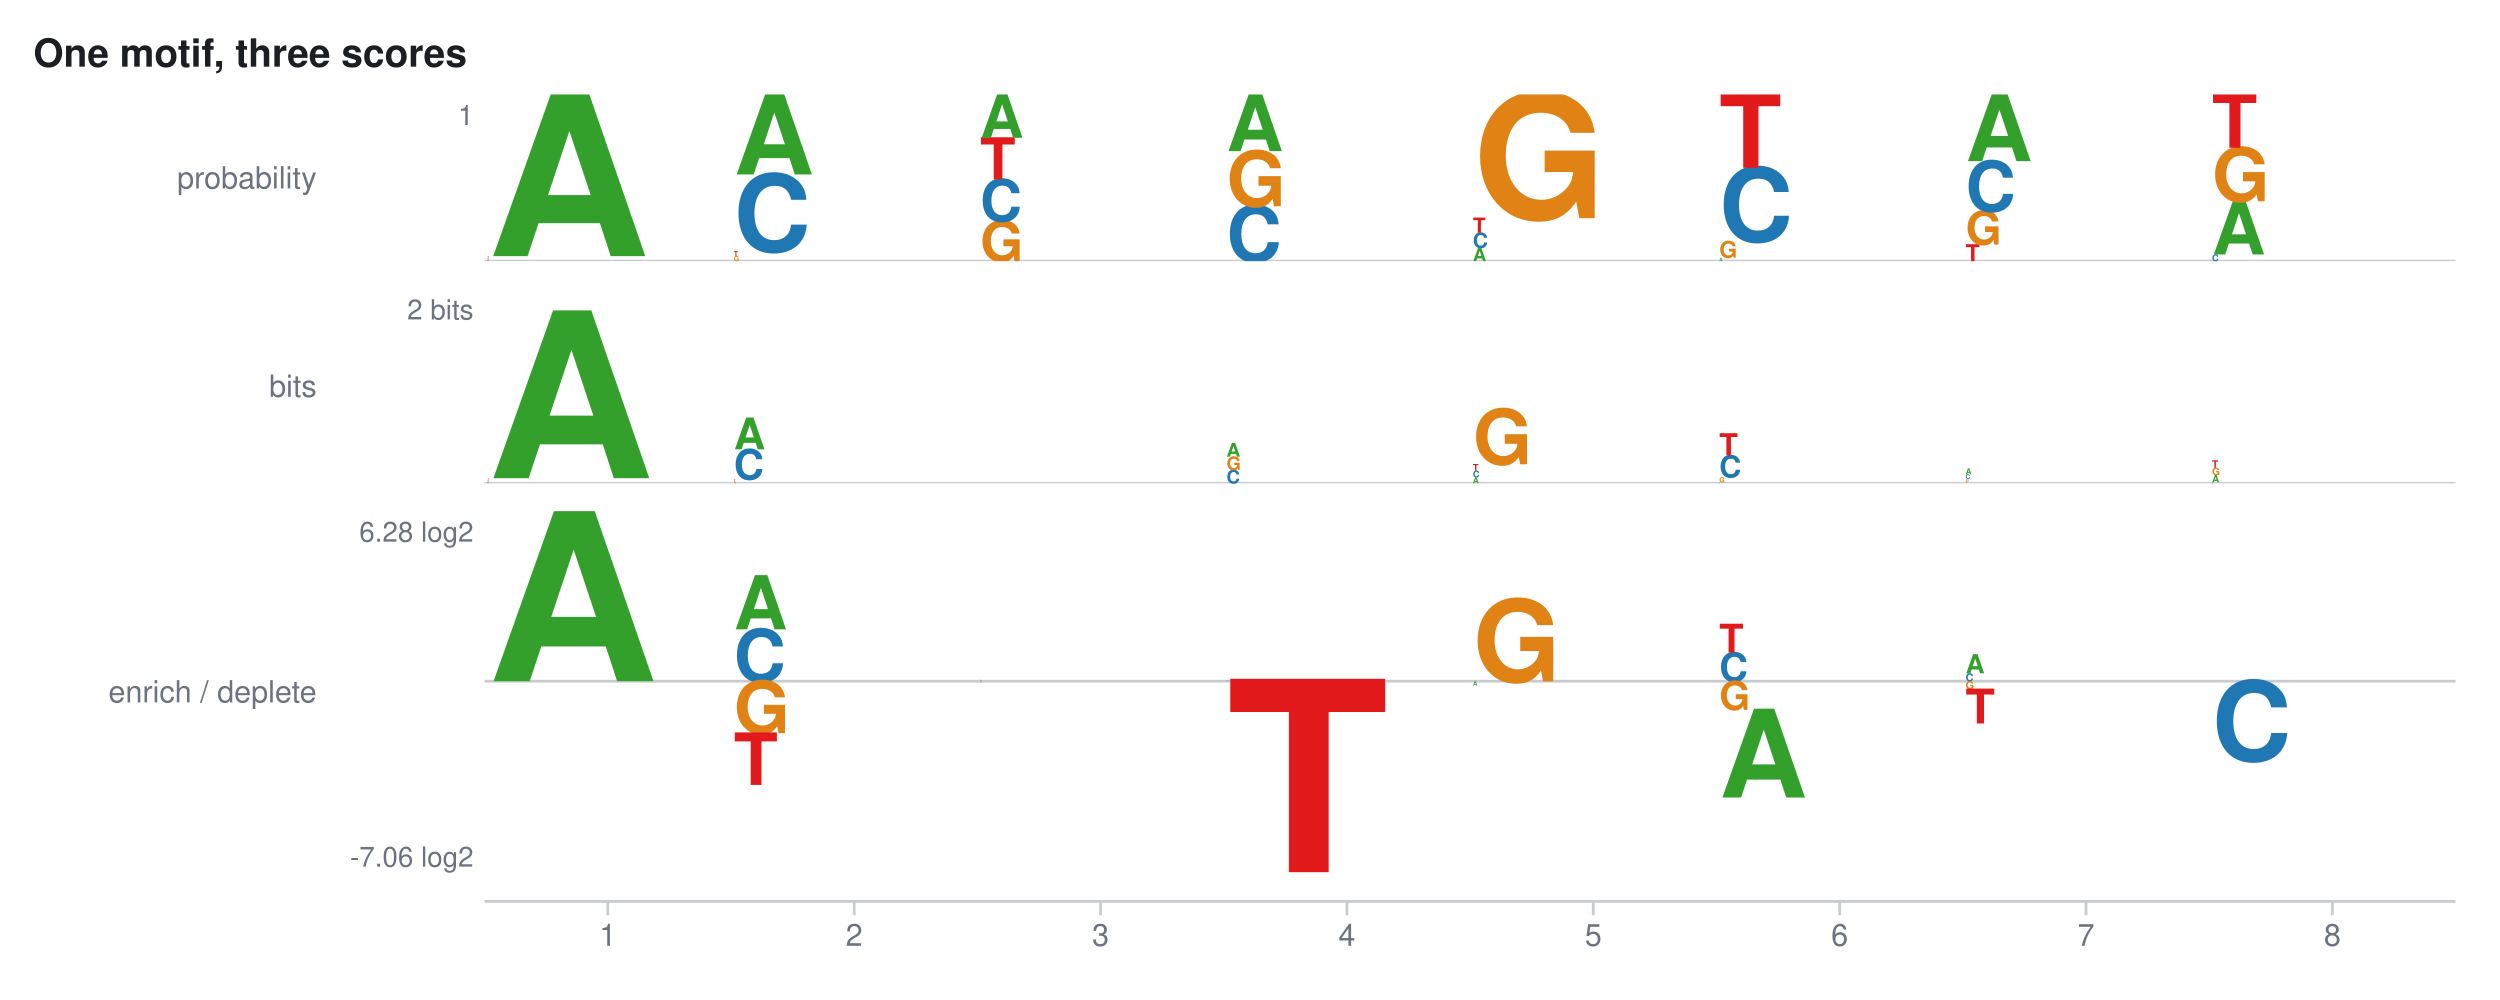
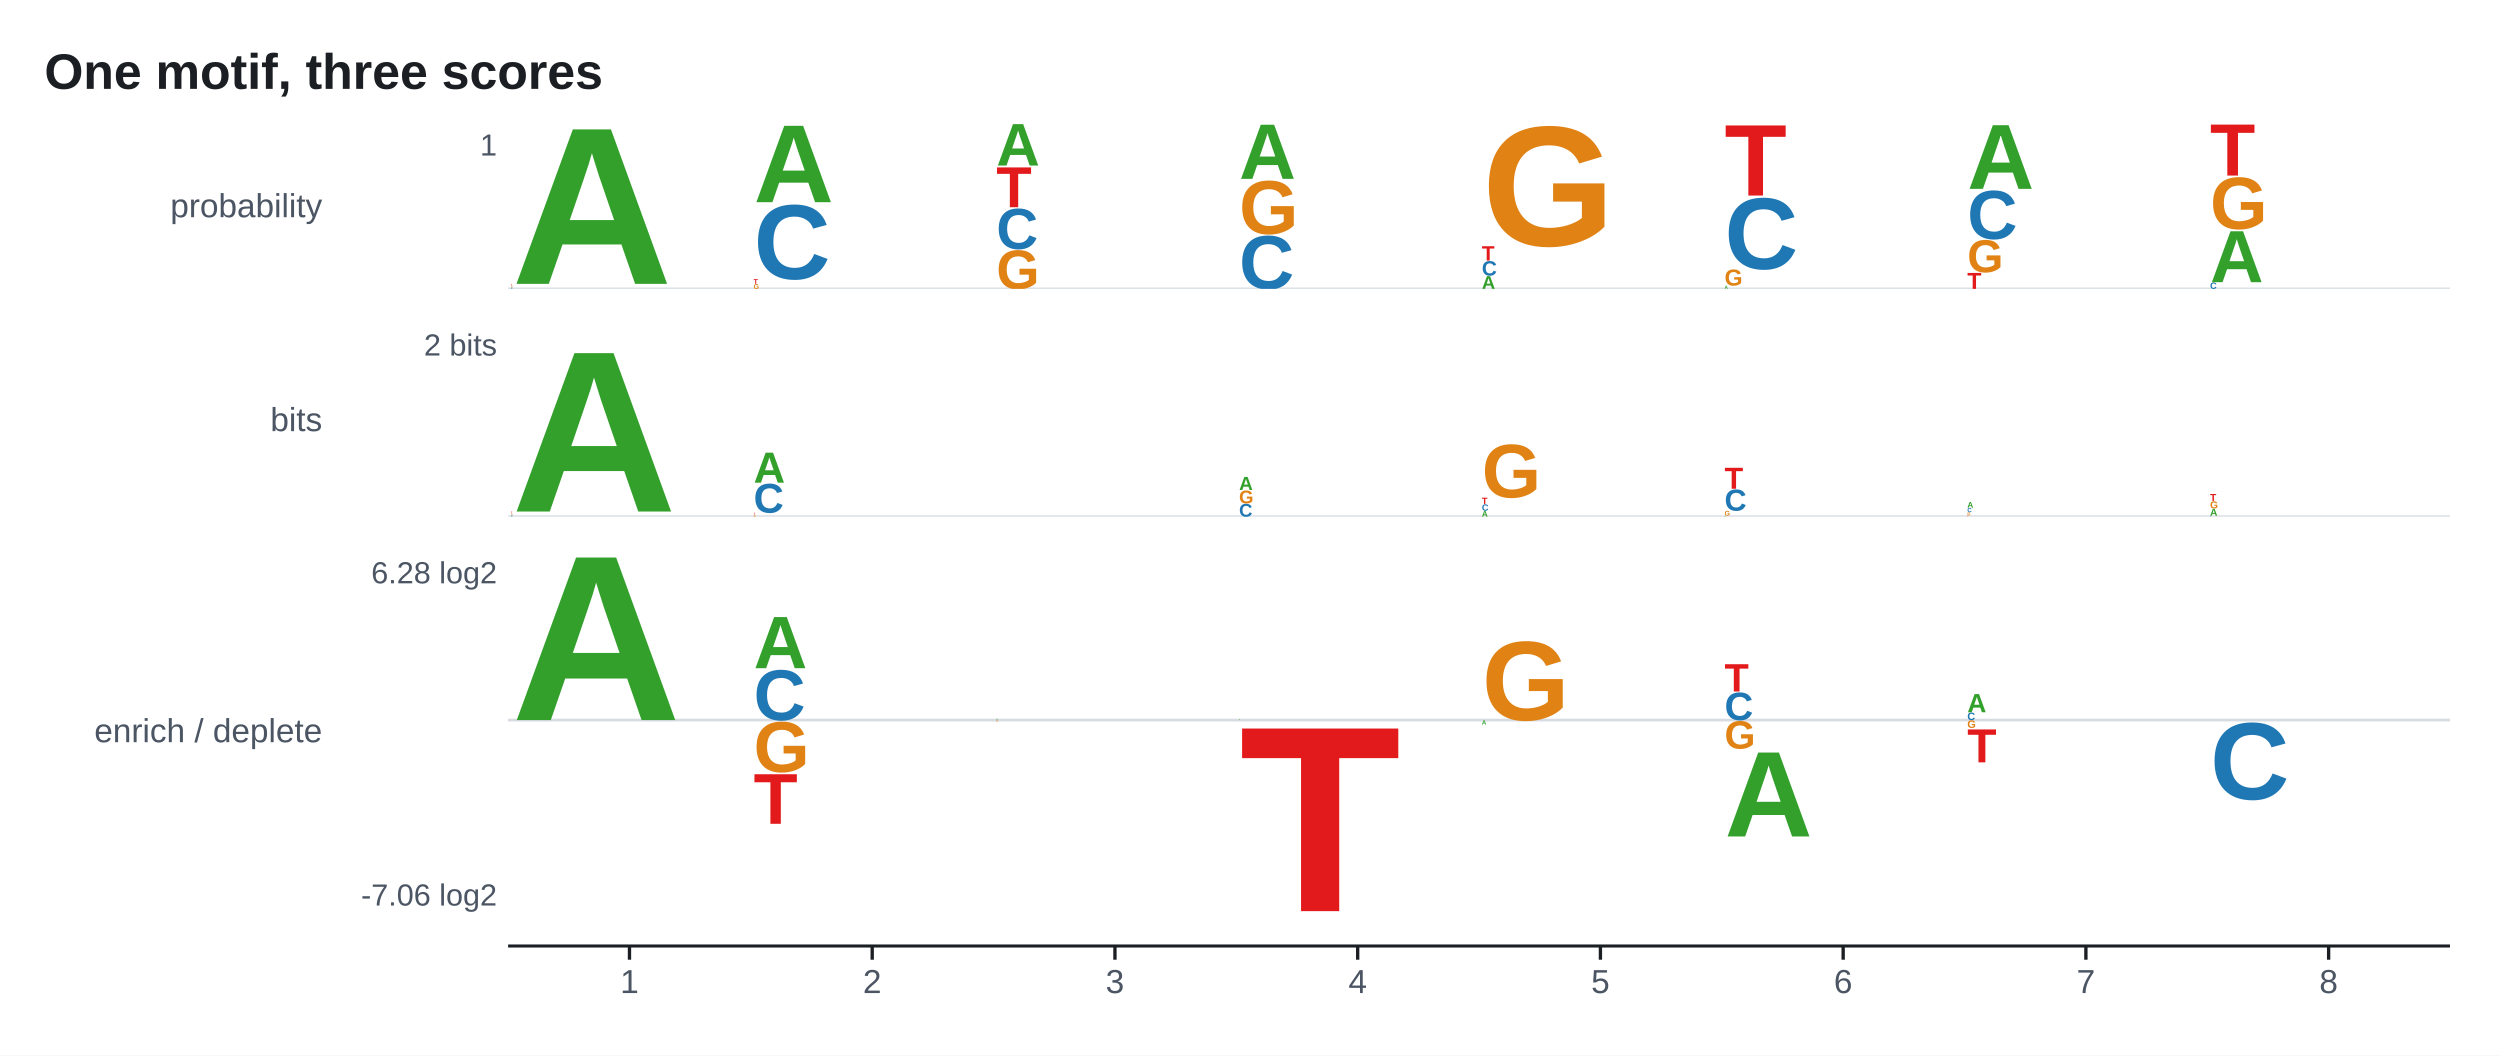
- <svg xmlns="http://www.w3.org/2000/svg" width="900" height="360" viewBox="0 0 900 360" font-family="Helvetica, Arial, sans-serif" role="img" aria-labelledby="karyon-title karyon-desc">
+ <svg xmlns="http://www.w3.org/2000/svg" width="900" height="380" viewBox="0 0 900 380" font-family="Liberation Sans, Arial, Helvetica, sans-serif" role="img" aria-labelledby="karyon-title karyon-desc">
  <defs>
    <clipPath id="karyon-clip-0">
-       <rect x="143.68" y="34" width="740.32" height="60" />
+       <rect x="149.848" y="44" width="732.152" height="60" />
    </clipPath>
    <clipPath id="karyon-clip-1">
-       <rect x="125.34" y="104" width="758.66" height="70" />
+       <rect x="129.674" y="116" width="752.326" height="70" />
    </clipPath>
    <clipPath id="karyon-clip-2">
-       <rect x="122" y="184" width="762" height="130" />
+       <rect x="126" y="198" width="756" height="130" />
    </clipPath>
    <clipPath id="karyon-clip-3">
-       <rect x="174.47" y="324" width="709.53" height="26" />
+       <rect x="182.917" y="340" width="699.083" height="26" />
    </clipPath>
  </defs>
-   <rect x="0" y="0" width="900" height="360" fill="#ffffff" />
-   <text x="12" y="24" fill="#1b1f23" font-size="14" text-anchor="start" font-weight="bold">One motif, three scores</text>
-   <text x="114" y="67.85" fill="#6b7280" font-size="11" text-anchor="end">probability</text>
+   <rect x="0" y="0" width="900" height="380" fill="#ffffff" />
+   <text x="16" y="32" fill="#1b1f23" font-size="18" text-anchor="start" font-weight="bold">One motif, three scores</text>
+   <text x="116" y="78.2" fill="#4b5563" font-size="12" text-anchor="end">probability</text>
  <g clip-path="url(#karyon-clip-0)">
-     <line x1="174.47" y1="94" x2="884" y2="94" stroke="#c8ccd1" stroke-width="1" />
+     <line x1="182.917" y1="104" x2="882" y2="104" stroke="#d7dce2" stroke-width="1" />
    <g>
-       <text x="175.47" y="94" font-size="0.833" fill="#1f78b4" textLength="86.691" lengthAdjust="spacingAndGlyphs" font-weight="bold">C</text>
-       <text x="175.47" y="93.4" font-size="0.833" fill="#e08214" textLength="86.691" lengthAdjust="spacingAndGlyphs" font-weight="bold">G</text>
-       <text x="175.47" y="92.8" font-size="0.833" fill="#e31a1c" textLength="86.691" lengthAdjust="spacingAndGlyphs" font-weight="bold">T</text>
-       <text x="175.47" y="92.2" font-size="80.833" fill="#33a02c" textLength="86.691" lengthAdjust="spacingAndGlyphs" font-weight="bold">A</text>
+       <text x="183.917" y="104" font-size="0.833" fill="#1f78b4" textLength="85.385" lengthAdjust="spacingAndGlyphs" font-weight="bold">C</text>
+       <text x="183.917" y="103.4" font-size="0.833" fill="#e08214" textLength="85.385" lengthAdjust="spacingAndGlyphs" font-weight="bold">G</text>
+       <text x="183.917" y="102.8" font-size="0.833" fill="#e31a1c" textLength="85.385" lengthAdjust="spacingAndGlyphs" font-weight="bold">T</text>
+       <text x="183.917" y="102.2" font-size="80.833" fill="#33a02c" textLength="85.385" lengthAdjust="spacingAndGlyphs" font-weight="bold">A</text>
    </g>
    <g>
-       <text x="264.161" y="94" font-size="2.5" fill="#e08214" textLength="86.691" lengthAdjust="spacingAndGlyphs" font-weight="bold">G</text>
-       <text x="264.161" y="92.2" font-size="2.5" fill="#e31a1c" textLength="86.691" lengthAdjust="spacingAndGlyphs" font-weight="bold">T</text>
-       <text x="264.161" y="90.4" font-size="38.333" fill="#1f78b4" textLength="86.691" lengthAdjust="spacingAndGlyphs" font-weight="bold">C</text>
-       <text x="264.161" y="62.8" font-size="40" fill="#33a02c" textLength="86.691" lengthAdjust="spacingAndGlyphs" font-weight="bold">A</text>
+       <text x="271.302" y="104" font-size="2.5" fill="#e08214" textLength="85.385" lengthAdjust="spacingAndGlyphs" font-weight="bold">G</text>
+       <text x="271.302" y="102.2" font-size="2.5" fill="#e31a1c" textLength="85.385" lengthAdjust="spacingAndGlyphs" font-weight="bold">T</text>
+       <text x="271.302" y="100.4" font-size="38.333" fill="#1f78b4" textLength="85.385" lengthAdjust="spacingAndGlyphs" font-weight="bold">C</text>
+       <text x="271.302" y="72.8" font-size="40" fill="#33a02c" textLength="85.385" lengthAdjust="spacingAndGlyphs" font-weight="bold">A</text>
    </g>
    <g>
-       <text x="352.852" y="94" font-size="20" fill="#e08214" textLength="86.691" lengthAdjust="spacingAndGlyphs" font-weight="bold">G</text>
-       <text x="352.852" y="79.6" font-size="20.833" fill="#1f78b4" textLength="86.691" lengthAdjust="spacingAndGlyphs" font-weight="bold">C</text>
-       <text x="352.852" y="64.6" font-size="20.833" fill="#e31a1c" textLength="86.691" lengthAdjust="spacingAndGlyphs" font-weight="bold">T</text>
-       <text x="352.852" y="49.6" font-size="21.667" fill="#33a02c" textLength="86.691" lengthAdjust="spacingAndGlyphs" font-weight="bold">A</text>
+       <text x="358.688" y="104" font-size="20" fill="#e08214" textLength="85.385" lengthAdjust="spacingAndGlyphs" font-weight="bold">G</text>
+       <text x="358.688" y="89.6" font-size="20.833" fill="#1f78b4" textLength="85.385" lengthAdjust="spacingAndGlyphs" font-weight="bold">C</text>
+       <text x="358.688" y="74.6" font-size="20.833" fill="#e31a1c" textLength="85.385" lengthAdjust="spacingAndGlyphs" font-weight="bold">T</text>
+       <text x="358.688" y="59.6" font-size="21.667" fill="#33a02c" textLength="85.385" lengthAdjust="spacingAndGlyphs" font-weight="bold">A</text>
    </g>
    <g>
-       <text x="441.544" y="94" font-size="27.5" fill="#1f78b4" textLength="86.691" lengthAdjust="spacingAndGlyphs" font-weight="bold">C</text>
-       <text x="441.544" y="74.2" font-size="27.5" fill="#e08214" textLength="86.691" lengthAdjust="spacingAndGlyphs" font-weight="bold">G</text>
-       <text x="441.544" y="54.4" font-size="28.333" fill="#33a02c" textLength="86.691" lengthAdjust="spacingAndGlyphs" font-weight="bold">A</text>
+       <text x="446.073" y="104" font-size="27.5" fill="#1f78b4" textLength="85.385" lengthAdjust="spacingAndGlyphs" font-weight="bold">C</text>
+       <text x="446.073" y="84.2" font-size="27.5" fill="#e08214" textLength="85.385" lengthAdjust="spacingAndGlyphs" font-weight="bold">G</text>
+       <text x="446.073" y="64.4" font-size="28.333" fill="#33a02c" textLength="85.385" lengthAdjust="spacingAndGlyphs" font-weight="bold">A</text>
    </g>
    <g>
-       <text x="530.235" y="94" font-size="6.667" fill="#33a02c" textLength="86.691" lengthAdjust="spacingAndGlyphs" font-weight="bold">A</text>
-       <text x="530.235" y="89.2" font-size="7.5" fill="#1f78b4" textLength="86.691" lengthAdjust="spacingAndGlyphs" font-weight="bold">C</text>
-       <text x="530.235" y="83.8" font-size="7.5" fill="#e31a1c" textLength="86.691" lengthAdjust="spacingAndGlyphs" font-weight="bold">T</text>
-       <text x="530.235" y="78.4" font-size="61.667" fill="#e08214" textLength="86.691" lengthAdjust="spacingAndGlyphs" font-weight="bold">G</text>
+       <text x="533.459" y="104" font-size="6.667" fill="#33a02c" textLength="85.385" lengthAdjust="spacingAndGlyphs" font-weight="bold">A</text>
+       <text x="533.459" y="99.2" font-size="7.5" fill="#1f78b4" textLength="85.385" lengthAdjust="spacingAndGlyphs" font-weight="bold">C</text>
+       <text x="533.459" y="93.8" font-size="7.5" fill="#e31a1c" textLength="85.385" lengthAdjust="spacingAndGlyphs" font-weight="bold">T</text>
+       <text x="533.459" y="88.4" font-size="61.667" fill="#e08214" textLength="85.385" lengthAdjust="spacingAndGlyphs" font-weight="bold">G</text>
    </g>
    <g>
-       <text x="618.926" y="94" font-size="1.667" fill="#33a02c" textLength="86.691" lengthAdjust="spacingAndGlyphs" font-weight="bold">A</text>
-       <text x="618.926" y="92.8" font-size="8.333" fill="#e08214" textLength="86.691" lengthAdjust="spacingAndGlyphs" font-weight="bold">G</text>
-       <text x="618.926" y="86.8" font-size="36.667" fill="#1f78b4" textLength="86.691" lengthAdjust="spacingAndGlyphs" font-weight="bold">C</text>
-       <text x="618.926" y="60.4" font-size="36.667" fill="#e31a1c" textLength="86.691" lengthAdjust="spacingAndGlyphs" font-weight="bold">T</text>
+       <text x="620.844" y="104" font-size="1.667" fill="#33a02c" textLength="85.385" lengthAdjust="spacingAndGlyphs" font-weight="bold">A</text>
+       <text x="620.844" y="102.8" font-size="8.333" fill="#e08214" textLength="85.385" lengthAdjust="spacingAndGlyphs" font-weight="bold">G</text>
+       <text x="620.844" y="96.8" font-size="36.667" fill="#1f78b4" textLength="85.385" lengthAdjust="spacingAndGlyphs" font-weight="bold">C</text>
+       <text x="620.844" y="70.4" font-size="36.667" fill="#e31a1c" textLength="85.385" lengthAdjust="spacingAndGlyphs" font-weight="bold">T</text>
    </g>
    <g>
-       <text x="707.618" y="94" font-size="8.333" fill="#e31a1c" textLength="86.691" lengthAdjust="spacingAndGlyphs" font-weight="bold">T</text>
-       <text x="707.618" y="88" font-size="16.667" fill="#e08214" textLength="86.691" lengthAdjust="spacingAndGlyphs" font-weight="bold">G</text>
-       <text x="707.618" y="76" font-size="25" fill="#1f78b4" textLength="86.691" lengthAdjust="spacingAndGlyphs" font-weight="bold">C</text>
-       <text x="707.618" y="58" font-size="33.333" fill="#33a02c" textLength="86.691" lengthAdjust="spacingAndGlyphs" font-weight="bold">A</text>
+       <text x="708.229" y="104" font-size="8.333" fill="#e31a1c" textLength="85.385" lengthAdjust="spacingAndGlyphs" font-weight="bold">T</text>
+       <text x="708.229" y="98" font-size="16.667" fill="#e08214" textLength="85.385" lengthAdjust="spacingAndGlyphs" font-weight="bold">G</text>
+       <text x="708.229" y="86" font-size="25" fill="#1f78b4" textLength="85.385" lengthAdjust="spacingAndGlyphs" font-weight="bold">C</text>
+       <text x="708.229" y="68" font-size="33.333" fill="#33a02c" textLength="85.385" lengthAdjust="spacingAndGlyphs" font-weight="bold">A</text>
    </g>
    <g>
-       <text x="796.309" y="94" font-size="3.333" fill="#1f78b4" textLength="86.691" lengthAdjust="spacingAndGlyphs" font-weight="bold">C</text>
-       <text x="796.309" y="91.6" font-size="26.667" fill="#33a02c" textLength="86.691" lengthAdjust="spacingAndGlyphs" font-weight="bold">A</text>
-       <text x="796.309" y="72.4" font-size="26.667" fill="#e08214" textLength="86.691" lengthAdjust="spacingAndGlyphs" font-weight="bold">G</text>
-       <text x="796.309" y="53.2" font-size="26.667" fill="#e31a1c" textLength="86.691" lengthAdjust="spacingAndGlyphs" font-weight="bold">T</text>
+       <text x="795.615" y="104" font-size="3.333" fill="#1f78b4" textLength="85.385" lengthAdjust="spacingAndGlyphs" font-weight="bold">C</text>
+       <text x="795.615" y="101.6" font-size="26.667" fill="#33a02c" textLength="85.385" lengthAdjust="spacingAndGlyphs" font-weight="bold">A</text>
+       <text x="795.615" y="82.4" font-size="26.667" fill="#e08214" textLength="85.385" lengthAdjust="spacingAndGlyphs" font-weight="bold">G</text>
+       <text x="795.615" y="63.2" font-size="26.667" fill="#e31a1c" textLength="85.385" lengthAdjust="spacingAndGlyphs" font-weight="bold">T</text>
    </g>
-     <text x="170.47" y="45" fill="#6b7280" font-size="10" text-anchor="end">1</text>
+     <text x="178.917" y="56" fill="#4b5563" font-size="11" text-anchor="end">1</text>
  </g>
-   <text x="114" y="142.85" fill="#6b7280" font-size="11" text-anchor="end">bits</text>
+   <text x="116" y="155.2" fill="#4b5563" font-size="12" text-anchor="end">bits</text>
  <g clip-path="url(#karyon-clip-1)">
-     <line x1="174.47" y1="174" x2="884" y2="174" stroke="#c8ccd1" stroke-width="1" />
+     <line x1="182.917" y1="186" x2="882" y2="186" stroke="#d7dce2" stroke-width="1" />
    <g>
-       <text x="175.47" y="174" font-size="0.855" fill="#1f78b4" textLength="86.691" lengthAdjust="spacingAndGlyphs" font-weight="bold">C</text>
-       <text x="175.47" y="173.385" font-size="0.855" fill="#e08214" textLength="86.691" lengthAdjust="spacingAndGlyphs" font-weight="bold">G</text>
-       <text x="175.47" y="172.769" font-size="0.855" fill="#e31a1c" textLength="86.691" lengthAdjust="spacingAndGlyphs" font-weight="bold">T</text>
-       <text x="175.47" y="172.154" font-size="82.897" fill="#33a02c" textLength="86.691" lengthAdjust="spacingAndGlyphs" font-weight="bold">A</text>
+       <text x="183.917" y="186" font-size="0.855" fill="#1f78b4" textLength="85.385" lengthAdjust="spacingAndGlyphs" font-weight="bold">C</text>
+       <text x="183.917" y="185.385" font-size="0.855" fill="#e08214" textLength="85.385" lengthAdjust="spacingAndGlyphs" font-weight="bold">G</text>
+       <text x="183.917" y="184.769" font-size="0.855" fill="#e31a1c" textLength="85.385" lengthAdjust="spacingAndGlyphs" font-weight="bold">T</text>
+       <text x="183.917" y="184.154" font-size="82.897" fill="#33a02c" textLength="85.385" lengthAdjust="spacingAndGlyphs" font-weight="bold">A</text>
    </g>
    <g>
-       <text x="264.161" y="174" font-size="0.981" fill="#e08214" textLength="86.691" lengthAdjust="spacingAndGlyphs" font-weight="bold">G</text>
-       <text x="264.161" y="173.293" font-size="0.981" fill="#e31a1c" textLength="86.691" lengthAdjust="spacingAndGlyphs" font-weight="bold">T</text>
-       <text x="264.161" y="172.587" font-size="15.046" fill="#1f78b4" textLength="86.691" lengthAdjust="spacingAndGlyphs" font-weight="bold">C</text>
-       <text x="264.161" y="161.754" font-size="15.7" fill="#33a02c" textLength="86.691" lengthAdjust="spacingAndGlyphs" font-weight="bold">A</text>
+       <text x="271.302" y="186" font-size="0.981" fill="#e08214" textLength="85.385" lengthAdjust="spacingAndGlyphs" font-weight="bold">G</text>
+       <text x="271.302" y="185.293" font-size="0.981" fill="#e31a1c" textLength="85.385" lengthAdjust="spacingAndGlyphs" font-weight="bold">T</text>
+       <text x="271.302" y="184.587" font-size="15.046" fill="#1f78b4" textLength="85.385" lengthAdjust="spacingAndGlyphs" font-weight="bold">C</text>
+       <text x="271.302" y="173.754" font-size="15.7" fill="#33a02c" textLength="85.385" lengthAdjust="spacingAndGlyphs" font-weight="bold">A</text>
    </g>
    <g>
-       <text x="441.544" y="174" font-size="6.66" fill="#1f78b4" textLength="86.691" lengthAdjust="spacingAndGlyphs" font-weight="bold">C</text>
-       <text x="441.544" y="169.205" font-size="6.66" fill="#e08214" textLength="86.691" lengthAdjust="spacingAndGlyphs" font-weight="bold">G</text>
-       <text x="441.544" y="164.409" font-size="6.862" fill="#33a02c" textLength="86.691" lengthAdjust="spacingAndGlyphs" font-weight="bold">A</text>
+       <text x="446.073" y="186" font-size="6.66" fill="#1f78b4" textLength="85.385" lengthAdjust="spacingAndGlyphs" font-weight="bold">C</text>
+       <text x="446.073" y="181.205" font-size="6.66" fill="#e08214" textLength="85.385" lengthAdjust="spacingAndGlyphs" font-weight="bold">G</text>
+       <text x="446.073" y="176.409" font-size="6.862" fill="#33a02c" textLength="85.385" lengthAdjust="spacingAndGlyphs" font-weight="bold">A</text>
    </g>
    <g>
-       <text x="530.235" y="174" font-size="2.962" fill="#33a02c" textLength="86.691" lengthAdjust="spacingAndGlyphs" font-weight="bold">A</text>
-       <text x="530.235" y="171.867" font-size="3.333" fill="#1f78b4" textLength="86.691" lengthAdjust="spacingAndGlyphs" font-weight="bold">C</text>
-       <text x="530.235" y="169.468" font-size="3.333" fill="#e31a1c" textLength="86.691" lengthAdjust="spacingAndGlyphs" font-weight="bold">T</text>
-       <text x="530.235" y="167.068" font-size="27.401" fill="#e08214" textLength="86.691" lengthAdjust="spacingAndGlyphs" font-weight="bold">G</text>
+       <text x="533.459" y="186" font-size="2.962" fill="#33a02c" textLength="85.385" lengthAdjust="spacingAndGlyphs" font-weight="bold">A</text>
+       <text x="533.459" y="183.867" font-size="3.333" fill="#1f78b4" textLength="85.385" lengthAdjust="spacingAndGlyphs" font-weight="bold">C</text>
+       <text x="533.459" y="181.468" font-size="3.333" fill="#e31a1c" textLength="85.385" lengthAdjust="spacingAndGlyphs" font-weight="bold">T</text>
+       <text x="533.459" y="179.068" font-size="27.401" fill="#e08214" textLength="85.385" lengthAdjust="spacingAndGlyphs" font-weight="bold">G</text>
    </g>
    <g>
-       <text x="618.926" y="174" font-size="0.498" fill="#33a02c" textLength="86.691" lengthAdjust="spacingAndGlyphs" font-weight="bold">A</text>
-       <text x="618.926" y="173.641" font-size="2.492" fill="#e08214" textLength="86.691" lengthAdjust="spacingAndGlyphs" font-weight="bold">G</text>
-       <text x="618.926" y="171.847" font-size="10.965" fill="#1f78b4" textLength="86.691" lengthAdjust="spacingAndGlyphs" font-weight="bold">C</text>
-       <text x="618.926" y="163.952" font-size="10.965" fill="#e31a1c" textLength="86.691" lengthAdjust="spacingAndGlyphs" font-weight="bold">T</text>
+       <text x="620.844" y="186" font-size="0.498" fill="#33a02c" textLength="85.385" lengthAdjust="spacingAndGlyphs" font-weight="bold">A</text>
+       <text x="620.844" y="185.641" font-size="2.492" fill="#e08214" textLength="85.385" lengthAdjust="spacingAndGlyphs" font-weight="bold">G</text>
+       <text x="620.844" y="183.847" font-size="10.965" fill="#1f78b4" textLength="85.385" lengthAdjust="spacingAndGlyphs" font-weight="bold">C</text>
+       <text x="620.844" y="175.952" font-size="10.965" fill="#e31a1c" textLength="85.385" lengthAdjust="spacingAndGlyphs" font-weight="bold">T</text>
    </g>
    <g>
-       <text x="707.618" y="174" font-size="0.746" fill="#e31a1c" textLength="86.691" lengthAdjust="spacingAndGlyphs" font-weight="bold">T</text>
-       <text x="707.618" y="173.463" font-size="1.493" fill="#e08214" textLength="86.691" lengthAdjust="spacingAndGlyphs" font-weight="bold">G</text>
-       <text x="707.618" y="172.388" font-size="2.239" fill="#1f78b4" textLength="86.691" lengthAdjust="spacingAndGlyphs" font-weight="bold">C</text>
-       <text x="707.618" y="170.775" font-size="2.986" fill="#33a02c" textLength="86.691" lengthAdjust="spacingAndGlyphs" font-weight="bold">A</text>
+       <text x="708.229" y="186" font-size="0.746" fill="#e31a1c" textLength="85.385" lengthAdjust="spacingAndGlyphs" font-weight="bold">T</text>
+       <text x="708.229" y="185.463" font-size="1.493" fill="#e08214" textLength="85.385" lengthAdjust="spacingAndGlyphs" font-weight="bold">G</text>
+       <text x="708.229" y="184.388" font-size="2.239" fill="#1f78b4" textLength="85.385" lengthAdjust="spacingAndGlyphs" font-weight="bold">C</text>
+       <text x="708.229" y="182.775" font-size="2.986" fill="#33a02c" textLength="85.385" lengthAdjust="spacingAndGlyphs" font-weight="bold">A</text>
    </g>
    <g>
-       <text x="796.309" y="174" font-size="0.459" fill="#1f78b4" textLength="86.691" lengthAdjust="spacingAndGlyphs" font-weight="bold">C</text>
-       <text x="796.309" y="173.669" font-size="3.673" fill="#33a02c" textLength="86.691" lengthAdjust="spacingAndGlyphs" font-weight="bold">A</text>
-       <text x="796.309" y="171.025" font-size="3.673" fill="#e08214" textLength="86.691" lengthAdjust="spacingAndGlyphs" font-weight="bold">G</text>
-       <text x="796.309" y="168.38" font-size="3.673" fill="#e31a1c" textLength="86.691" lengthAdjust="spacingAndGlyphs" font-weight="bold">T</text>
+       <text x="795.615" y="186" font-size="0.459" fill="#1f78b4" textLength="85.385" lengthAdjust="spacingAndGlyphs" font-weight="bold">C</text>
+       <text x="795.615" y="185.669" font-size="3.673" fill="#33a02c" textLength="85.385" lengthAdjust="spacingAndGlyphs" font-weight="bold">A</text>
+       <text x="795.615" y="183.025" font-size="3.673" fill="#e08214" textLength="85.385" lengthAdjust="spacingAndGlyphs" font-weight="bold">G</text>
+       <text x="795.615" y="180.38" font-size="3.673" fill="#e31a1c" textLength="85.385" lengthAdjust="spacingAndGlyphs" font-weight="bold">T</text>
    </g>
-     <text x="170.47" y="115" fill="#6b7280" font-size="10" text-anchor="end">2 bits</text>
+     <text x="178.917" y="128" fill="#4b5563" font-size="11" text-anchor="end">2 bits</text>
  </g>
-   <text x="114" y="252.85" fill="#6b7280" font-size="11" text-anchor="end">enrich / deplete</text>
+   <text x="116" y="267.2" fill="#4b5563" font-size="12" text-anchor="end">enrich / deplete</text>
  <g clip-path="url(#karyon-clip-2)">
-     <line x1="174.47" y1="245.23" x2="884" y2="245.23" stroke="#c8ccd1" stroke-width="1" />
+     <line x1="182.917" y1="259.23" x2="882" y2="259.23" stroke="#d7dce2" stroke-width="1" />
    <g>
-       <text x="175.47" y="245.23" font-size="85.041" fill="#33a02c" textLength="86.691" lengthAdjust="spacingAndGlyphs" font-weight="bold">A</text>
+       <text x="183.917" y="259.23" font-size="85.041" fill="#33a02c" textLength="85.385" lengthAdjust="spacingAndGlyphs" font-weight="bold">A</text>
    </g>
    <g>
-       <text x="264.161" y="245.23" font-size="25.932" fill="#1f78b4" textLength="86.691" lengthAdjust="spacingAndGlyphs" font-weight="bold">C</text>
-       <text x="264.161" y="226.559" font-size="26.758" fill="#33a02c" textLength="86.691" lengthAdjust="spacingAndGlyphs" font-weight="bold">A</text>
-       <text x="264.161" y="263.901" font-size="25.932" fill="#e08214" textLength="86.691" lengthAdjust="spacingAndGlyphs" font-weight="bold">G</text>
-       <text x="264.161" y="282.571" font-size="25.932" fill="#e31a1c" textLength="86.691" lengthAdjust="spacingAndGlyphs" font-weight="bold">T</text>
+       <text x="271.302" y="259.23" font-size="25.932" fill="#1f78b4" textLength="85.385" lengthAdjust="spacingAndGlyphs" font-weight="bold">C</text>
+       <text x="271.302" y="240.559" font-size="26.758" fill="#33a02c" textLength="85.385" lengthAdjust="spacingAndGlyphs" font-weight="bold">A</text>
+       <text x="271.302" y="277.901" font-size="25.932" fill="#e08214" textLength="85.385" lengthAdjust="spacingAndGlyphs" font-weight="bold">G</text>
+       <text x="271.302" y="296.571" font-size="25.932" fill="#e31a1c" textLength="85.385" lengthAdjust="spacingAndGlyphs" font-weight="bold">T</text>
    </g>
    <g>
-       <text x="352.852" y="245.23" font-size="0.759" fill="#33a02c" textLength="86.691" lengthAdjust="spacingAndGlyphs" font-weight="bold">A</text>
-       <text x="352.852" y="245.798" font-size="0.789" fill="#e08214" textLength="86.691" lengthAdjust="spacingAndGlyphs" font-weight="bold">G</text>
+       <text x="358.688" y="259.23" font-size="0.759" fill="#33a02c" textLength="85.385" lengthAdjust="spacingAndGlyphs" font-weight="bold">A</text>
+       <text x="358.688" y="259.798" font-size="0.789" fill="#e08214" textLength="85.385" lengthAdjust="spacingAndGlyphs" font-weight="bold">G</text>
    </g>
    <g>
-       <text x="441.544" y="245.23" font-size="0.579" fill="#33a02c" textLength="86.691" lengthAdjust="spacingAndGlyphs" font-weight="bold">A</text>
-       <text x="441.544" y="314" font-size="95.514" fill="#e31a1c" textLength="86.691" lengthAdjust="spacingAndGlyphs" font-weight="bold">T</text>
+       <text x="446.073" y="259.23" font-size="0.579" fill="#33a02c" textLength="85.385" lengthAdjust="spacingAndGlyphs" font-weight="bold">A</text>
+       <text x="446.073" y="328" font-size="95.514" fill="#e31a1c" textLength="85.385" lengthAdjust="spacingAndGlyphs" font-weight="bold">T</text>
    </g>
    <g>
-       <text x="530.235" y="245.23" font-size="40.68" fill="#e08214" textLength="86.691" lengthAdjust="spacingAndGlyphs" font-weight="bold">G</text>
-       <text x="530.235" y="246.839" font-size="2.235" fill="#33a02c" textLength="86.691" lengthAdjust="spacingAndGlyphs" font-weight="bold">A</text>
+       <text x="533.459" y="259.23" font-size="40.68" fill="#e08214" textLength="85.385" lengthAdjust="spacingAndGlyphs" font-weight="bold">G</text>
+       <text x="533.459" y="260.839" font-size="2.235" fill="#33a02c" textLength="85.385" lengthAdjust="spacingAndGlyphs" font-weight="bold">A</text>
    </g>
    <g>
-       <text x="618.926" y="245.23" font-size="14.283" fill="#1f78b4" textLength="86.691" lengthAdjust="spacingAndGlyphs" font-weight="bold">C</text>
-       <text x="618.926" y="234.946" font-size="14.283" fill="#e31a1c" textLength="86.691" lengthAdjust="spacingAndGlyphs" font-weight="bold">T</text>
-       <text x="618.926" y="255.514" font-size="14.283" fill="#e08214" textLength="86.691" lengthAdjust="spacingAndGlyphs" font-weight="bold">G</text>
-       <text x="618.926" y="287.121" font-size="43.899" fill="#33a02c" textLength="86.691" lengthAdjust="spacingAndGlyphs" font-weight="bold">A</text>
+       <text x="620.844" y="259.23" font-size="14.283" fill="#1f78b4" textLength="85.385" lengthAdjust="spacingAndGlyphs" font-weight="bold">C</text>
+       <text x="620.844" y="248.946" font-size="14.283" fill="#e31a1c" textLength="85.385" lengthAdjust="spacingAndGlyphs" font-weight="bold">T</text>
+       <text x="620.844" y="269.514" font-size="14.283" fill="#e08214" textLength="85.385" lengthAdjust="spacingAndGlyphs" font-weight="bold">G</text>
+       <text x="620.844" y="301.121" font-size="43.899" fill="#33a02c" textLength="85.385" lengthAdjust="spacingAndGlyphs" font-weight="bold">A</text>
    </g>
    <g>
-       <text x="707.618" y="245.23" font-size="3.919" fill="#1f78b4" textLength="86.691" lengthAdjust="spacingAndGlyphs" font-weight="bold">C</text>
-       <text x="707.618" y="242.408" font-size="9.498" fill="#33a02c" textLength="86.691" lengthAdjust="spacingAndGlyphs" font-weight="bold">A</text>
-       <text x="707.618" y="248.052" font-size="3.919" fill="#e08214" textLength="86.691" lengthAdjust="spacingAndGlyphs" font-weight="bold">G</text>
-       <text x="707.618" y="260.448" font-size="17.218" fill="#e31a1c" textLength="86.691" lengthAdjust="spacingAndGlyphs" font-weight="bold">T</text>
+       <text x="708.229" y="259.23" font-size="3.919" fill="#1f78b4" textLength="85.385" lengthAdjust="spacingAndGlyphs" font-weight="bold">C</text>
+       <text x="708.229" y="256.408" font-size="9.498" fill="#33a02c" textLength="85.385" lengthAdjust="spacingAndGlyphs" font-weight="bold">A</text>
+       <text x="708.229" y="262.052" font-size="3.919" fill="#e08214" textLength="85.385" lengthAdjust="spacingAndGlyphs" font-weight="bold">G</text>
+       <text x="708.229" y="274.448" font-size="17.218" fill="#e31a1c" textLength="85.385" lengthAdjust="spacingAndGlyphs" font-weight="bold">T</text>
    </g>
    <g>
-       <text x="796.309" y="273.729" font-size="39.582" fill="#1f78b4" textLength="86.691" lengthAdjust="spacingAndGlyphs" font-weight="bold">C</text>
+       <text x="795.615" y="287.729" font-size="39.582" fill="#1f78b4" textLength="85.385" lengthAdjust="spacingAndGlyphs" font-weight="bold">C</text>
    </g>
-     <text x="170.47" y="195" fill="#6b7280" font-size="10" text-anchor="end">6.28 log2</text>
-     <text x="170.47" y="312" fill="#6b7280" font-size="10" text-anchor="end">-7.06 log2</text>
+     <text x="178.917" y="210" fill="#4b5563" font-size="11" text-anchor="end">6.28 log2</text>
+     <text x="178.917" y="326" fill="#4b5563" font-size="11" text-anchor="end">-7.06 log2</text>
  </g>
  <g clip-path="url(#karyon-clip-3)">
-     <line x1="174.47" y1="324.5" x2="884" y2="324.5" stroke="#c8ccd1" stroke-width="1" />
-     <line x1="218.816" y1="324.5" x2="218.816" y2="329.5" stroke="#c8ccd1" stroke-width="1" />
-     <text x="218.816" y="340.5" fill="#6b7280" font-size="11" text-anchor="middle">1</text>
-     <line x1="307.507" y1="324.5" x2="307.507" y2="329.5" stroke="#c8ccd1" stroke-width="1" />
-     <text x="307.507" y="340.5" fill="#6b7280" font-size="11" text-anchor="middle">2</text>
-     <line x1="396.198" y1="324.5" x2="396.198" y2="329.5" stroke="#c8ccd1" stroke-width="1" />
-     <text x="396.198" y="340.5" fill="#6b7280" font-size="11" text-anchor="middle">3</text>
-     <line x1="484.889" y1="324.5" x2="484.889" y2="329.5" stroke="#c8ccd1" stroke-width="1" />
-     <text x="484.889" y="340.5" fill="#6b7280" font-size="11" text-anchor="middle">4</text>
-     <line x1="573.581" y1="324.5" x2="573.581" y2="329.5" stroke="#c8ccd1" stroke-width="1" />
-     <text x="573.581" y="340.5" fill="#6b7280" font-size="11" text-anchor="middle">5</text>
-     <line x1="662.272" y1="324.5" x2="662.272" y2="329.5" stroke="#c8ccd1" stroke-width="1" />
-     <text x="662.272" y="340.5" fill="#6b7280" font-size="11" text-anchor="middle">6</text>
-     <line x1="750.963" y1="324.5" x2="750.963" y2="329.5" stroke="#c8ccd1" stroke-width="1" />
-     <text x="750.963" y="340.5" fill="#6b7280" font-size="11" text-anchor="middle">7</text>
-     <line x1="839.654" y1="324.5" x2="839.654" y2="329.5" stroke="#c8ccd1" stroke-width="1" />
-     <text x="839.654" y="340.5" fill="#6b7280" font-size="11" text-anchor="middle">8</text>
+     <line x1="182.917" y1="340.5" x2="882" y2="340.5" stroke="#1b1f23" stroke-width="1.2" />
+     <line x1="226.61" y1="340.5" x2="226.61" y2="345.5" stroke="#1b1f23" stroke-width="1.2" />
+     <text x="226.61" y="357.5" fill="#4b5563" font-size="12" text-anchor="middle">1</text>
+     <line x1="313.995" y1="340.5" x2="313.995" y2="345.5" stroke="#1b1f23" stroke-width="1.2" />
+     <text x="313.995" y="357.5" fill="#4b5563" font-size="12" text-anchor="middle">2</text>
+     <line x1="401.38" y1="340.5" x2="401.38" y2="345.5" stroke="#1b1f23" stroke-width="1.2" />
+     <text x="401.38" y="357.5" fill="#4b5563" font-size="12" text-anchor="middle">3</text>
+     <line x1="488.766" y1="340.5" x2="488.766" y2="345.5" stroke="#1b1f23" stroke-width="1.2" />
+     <text x="488.766" y="357.5" fill="#4b5563" font-size="12" text-anchor="middle">4</text>
+     <line x1="576.151" y1="340.5" x2="576.151" y2="345.5" stroke="#1b1f23" stroke-width="1.2" />
+     <text x="576.151" y="357.5" fill="#4b5563" font-size="12" text-anchor="middle">5</text>
+     <line x1="663.537" y1="340.5" x2="663.537" y2="345.5" stroke="#1b1f23" stroke-width="1.2" />
+     <text x="663.537" y="357.5" fill="#4b5563" font-size="12" text-anchor="middle">6</text>
+     <line x1="750.922" y1="340.5" x2="750.922" y2="345.5" stroke="#1b1f23" stroke-width="1.2" />
+     <text x="750.922" y="357.5" fill="#4b5563" font-size="12" text-anchor="middle">7</text>
+     <line x1="838.307" y1="340.5" x2="838.307" y2="345.5" stroke="#1b1f23" stroke-width="1.2" />
+     <text x="838.307" y="357.5" fill="#4b5563" font-size="12" text-anchor="middle">8</text>
  </g>
</svg>
